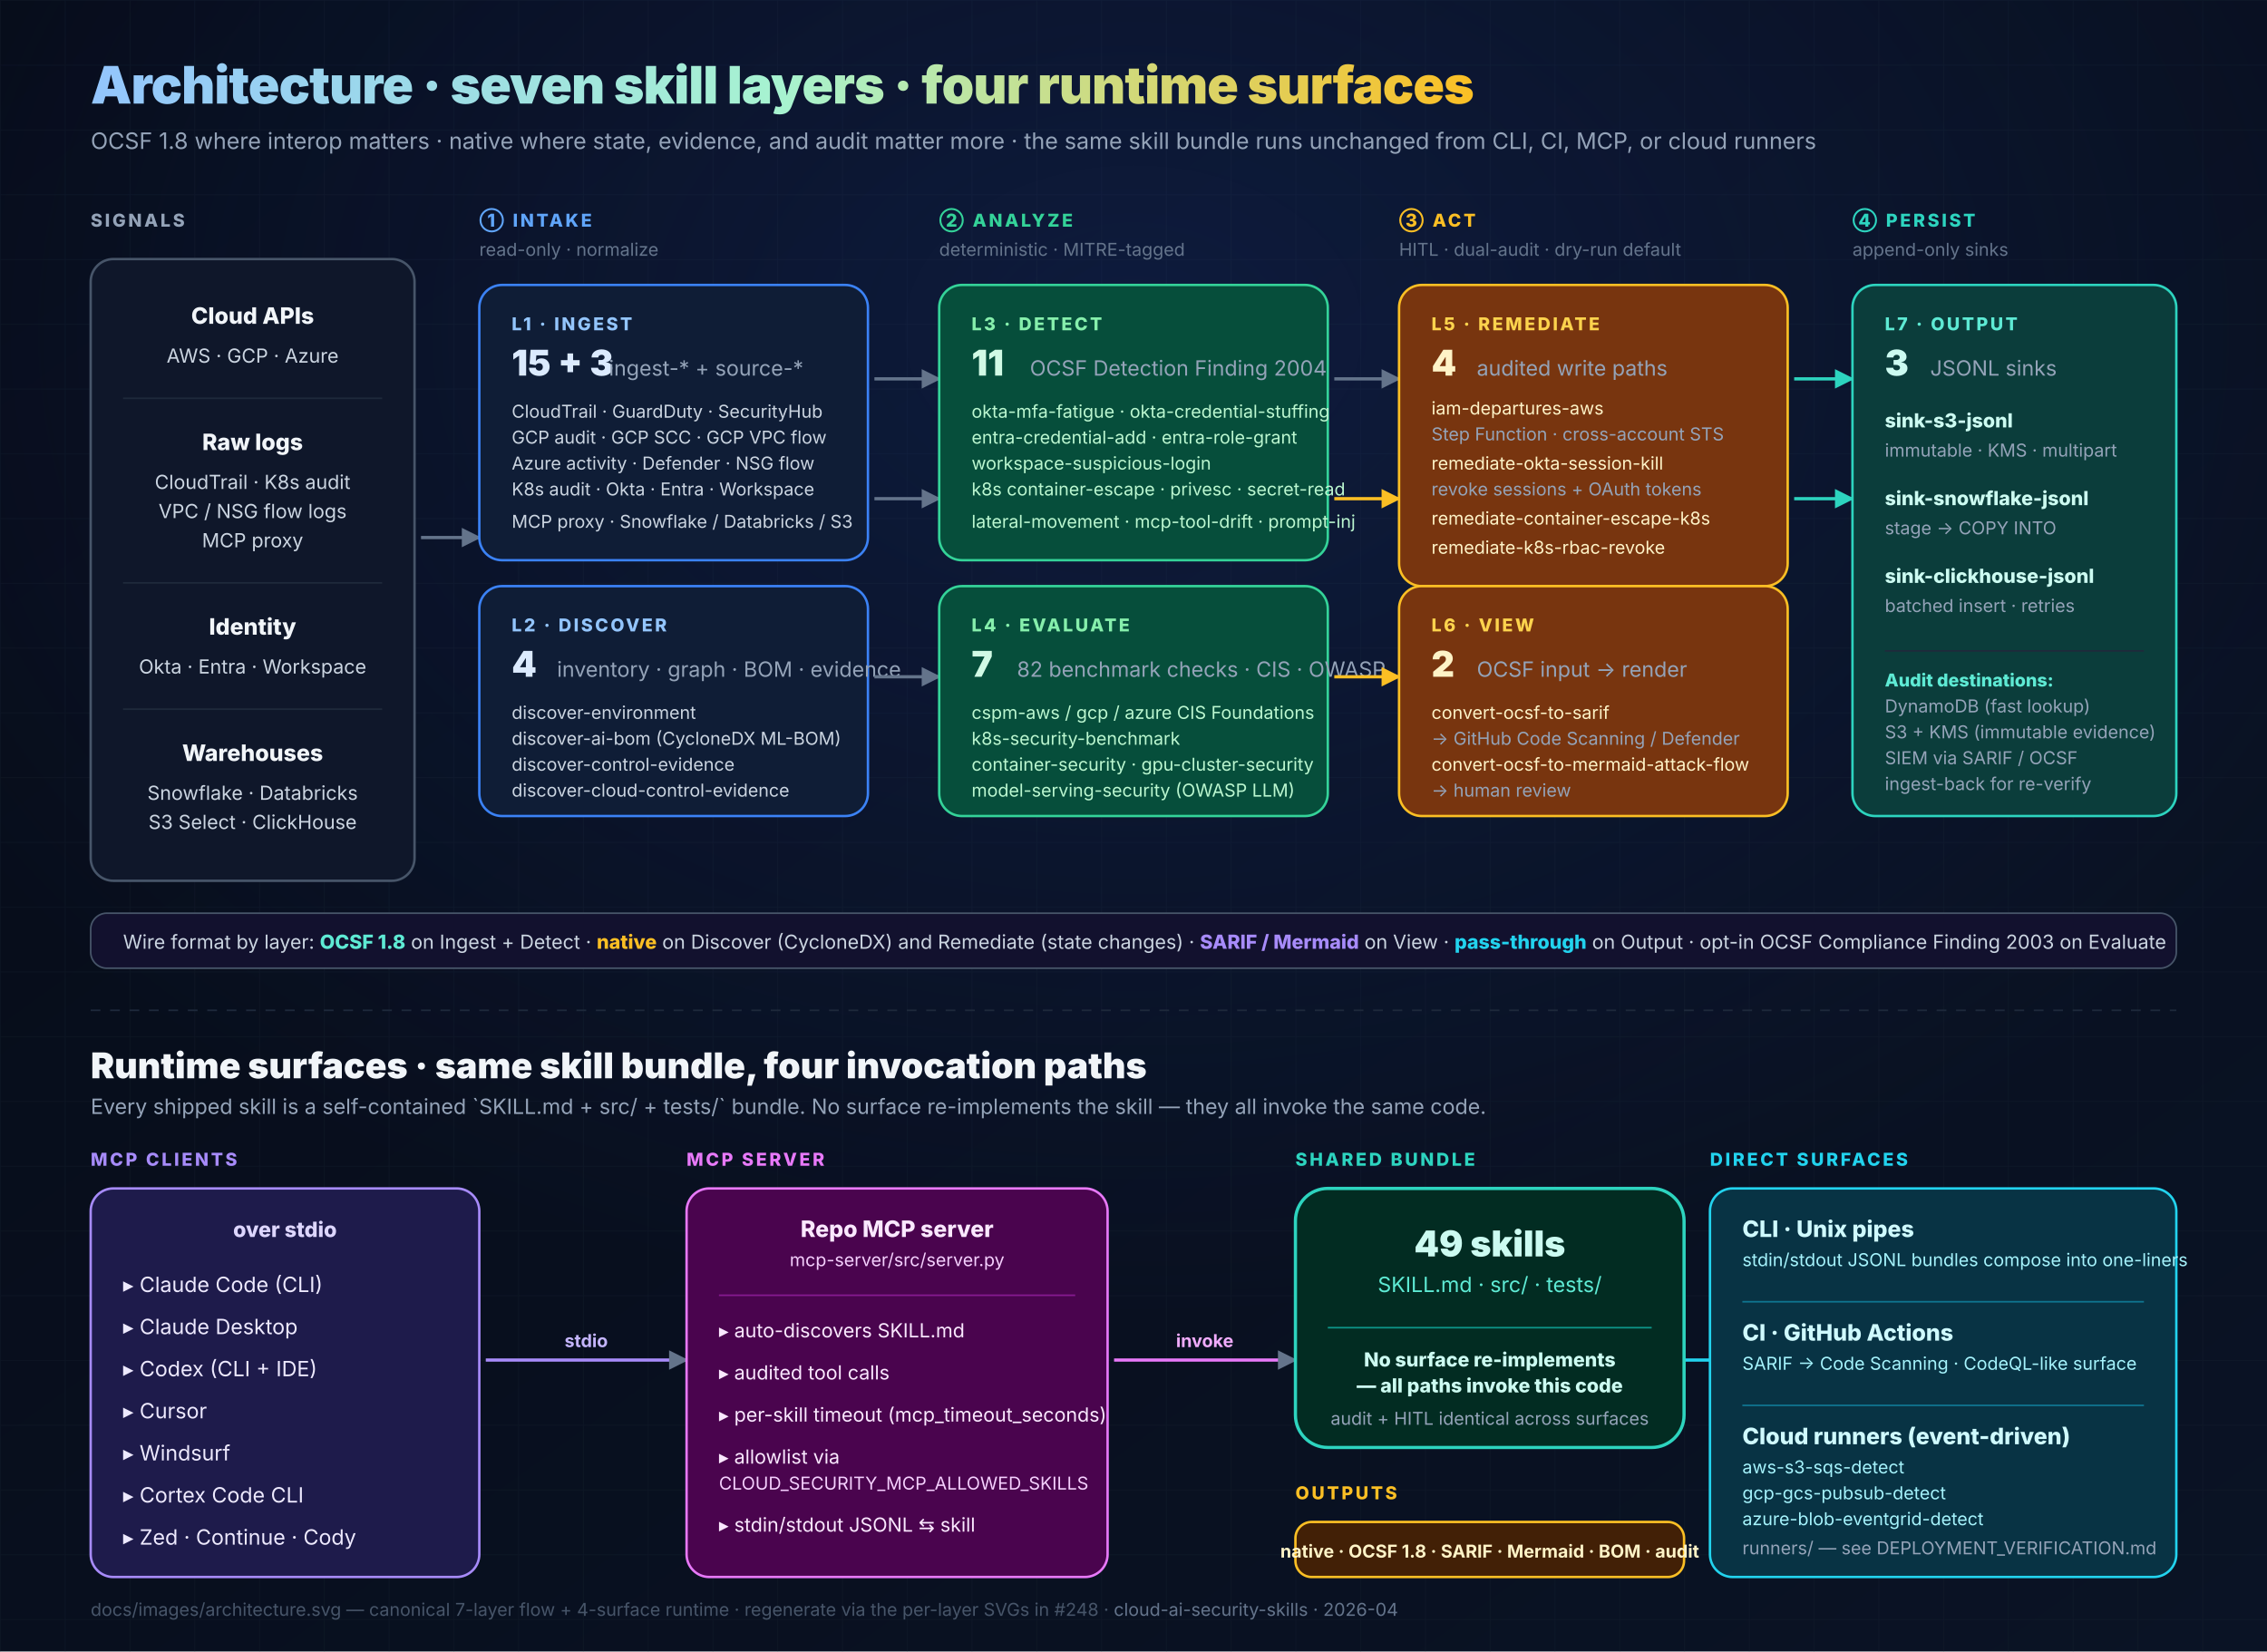
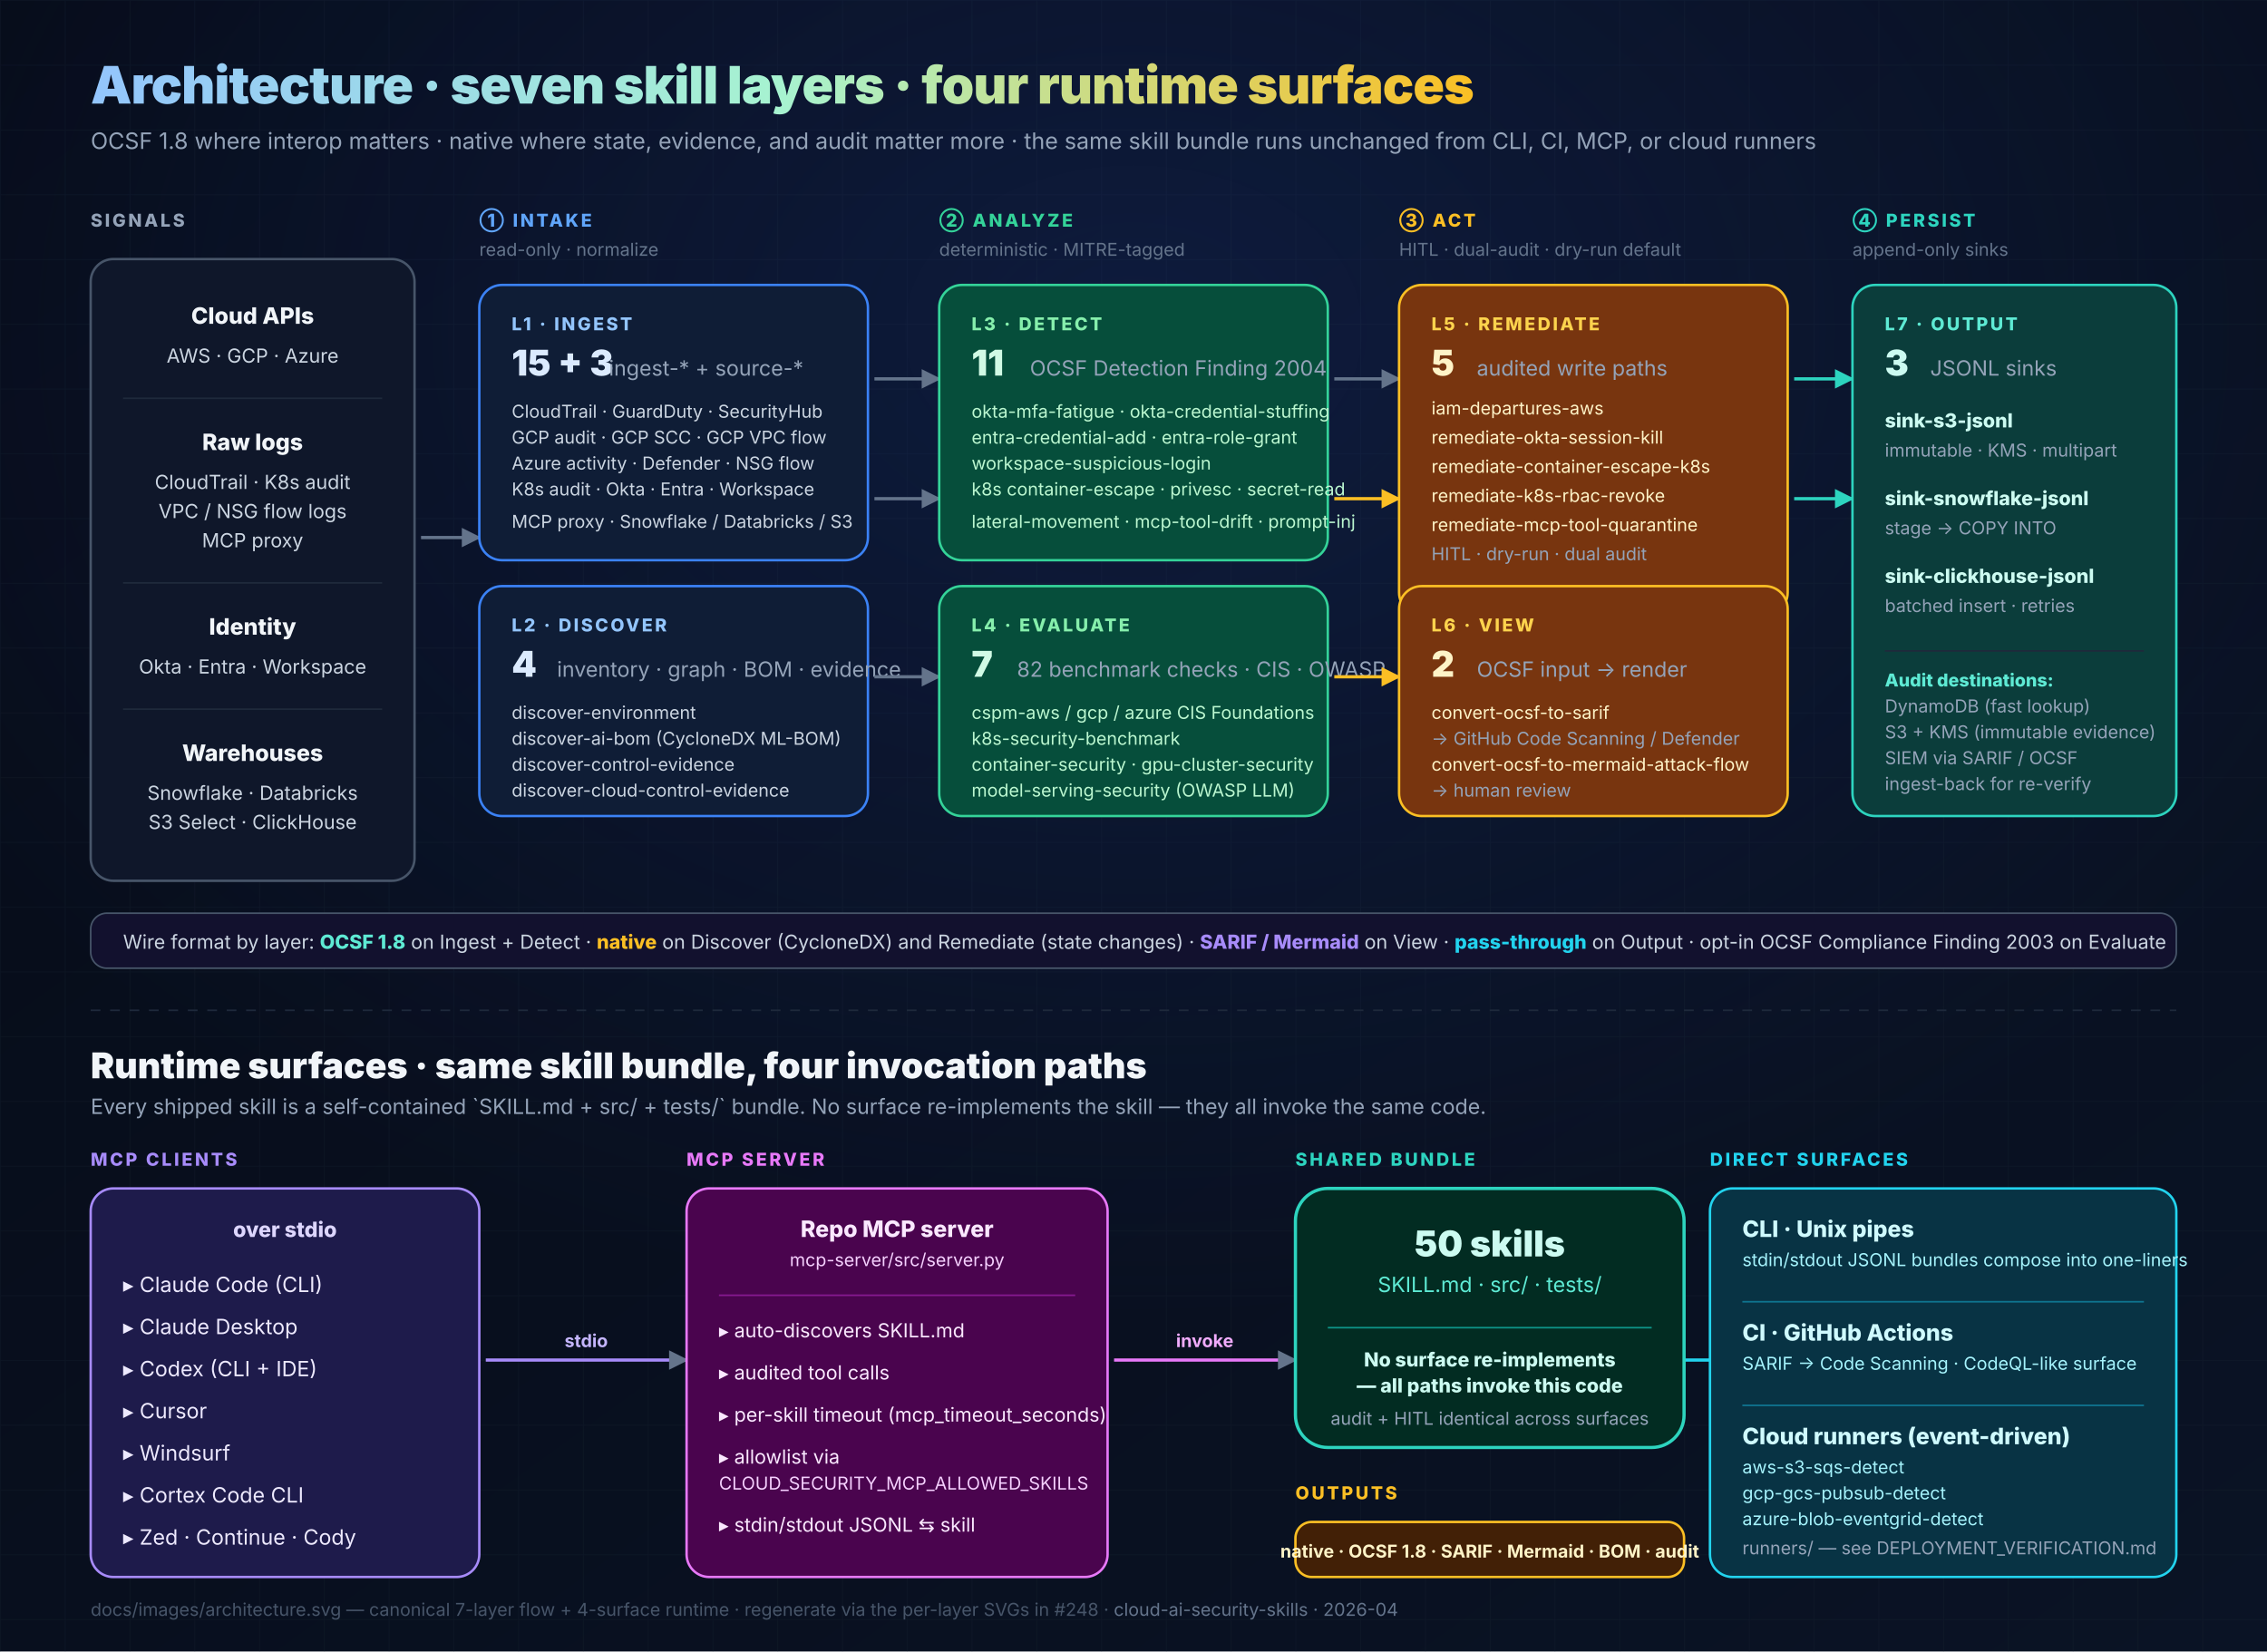
<svg xmlns="http://www.w3.org/2000/svg" width="1400" height="1020" viewBox="0 0 1400 1020" role="img" aria-labelledby="arch-title arch-desc">
  <defs>
    <linearGradient id="archBg" x1="0" y1="0" x2="1" y2="1">
      <stop offset="0%" stop-color="#060b17" />
      <stop offset="100%" stop-color="#0a1325" />
    </linearGradient>
    <radialGradient id="archGlow" cx="50%" cy="20%" r="60%">
      <stop offset="0%" stop-color="#1e3a8a" stop-opacity="0.3" />
      <stop offset="100%" stop-color="#1e3a8a" stop-opacity="0" />
    </radialGradient>
    <linearGradient id="archTitle" x1="0" y1="0" x2="1" y2="0">
      <stop offset="0%" stop-color="#93c5fd" />
      <stop offset="50%" stop-color="#a7f3d0" />
      <stop offset="100%" stop-color="#fbbf24" />
    </linearGradient>
    <pattern id="archGrid" x="0" y="0" width="40" height="40" patternUnits="userSpaceOnUse">
      <path d="M40 0H0V40" fill="none" stroke="#1e293b" stroke-opacity="0.25" stroke-width="1" />
    </pattern>
    <marker id="archArrow" viewBox="0 0 10 10" refX="9" refY="5" markerWidth="6" markerHeight="6" orient="auto">
      <path d="M 0 0 L 10 5 L 0 10 z" fill="#64748b" />
    </marker>
    <marker id="archArrowAmber" viewBox="0 0 10 10" refX="9" refY="5" markerWidth="6" markerHeight="6" orient="auto">
      <path d="M 0 0 L 10 5 L 0 10 z" fill="#fbbf24" />
    </marker>
    <marker id="archArrowTeal" viewBox="0 0 10 10" refX="9" refY="5" markerWidth="6" markerHeight="6" orient="auto">
      <path d="M 0 0 L 10 5 L 0 10 z" fill="#2dd4bf" />
    </marker>
  </defs>
  <rect width="1400" height="1020" fill="url(#archBg)" />
  <rect width="1400" height="1020" fill="url(#archGrid)" />
  <rect width="1400" height="1020" fill="url(#archGlow)" />
  <g font-family="Inter, system-ui, sans-serif">
    <text x="56" y="64" font-size="32" font-weight="900" fill="url(#archTitle)" letter-spacing="-0.5">
      Architecture · seven skill layers · four runtime surfaces
    </text>
    <text x="56" y="92" font-size="14" fill="#94a3b8">
      OCSF 1.8 where interop matters · native where state, evidence, and audit matter more · the same skill bundle runs unchanged from CLI, CI, MCP, or cloud runners
    </text>
    <g transform="translate(56,140)">
      <text x="0" y="0" font-size="11" font-weight="800" letter-spacing="1.5" fill="#94a3b8">SIGNALS</text>
      <rect x="0" y="20" width="200" height="384" rx="14" fill="#0f172a" stroke="#475569" stroke-width="1.5" />
      <text x="100" y="60" text-anchor="middle" font-size="14" font-weight="800" fill="#f1f5f9">Cloud APIs</text>
      <text x="100" y="84" text-anchor="middle" font-size="12" fill="#cbd5e1">AWS · GCP · Azure</text>
      <line x1="20" y1="106" x2="180" y2="106" stroke="#1e293b" stroke-width="1" />
      <text x="100" y="138" text-anchor="middle" font-size="14" font-weight="800" fill="#f1f5f9">Raw logs</text>
      <text x="100" y="162" text-anchor="middle" font-size="12" fill="#cbd5e1">CloudTrail · K8s audit</text>
      <text x="100" y="180" text-anchor="middle" font-size="12" fill="#cbd5e1">VPC / NSG flow logs</text>
      <text x="100" y="198" text-anchor="middle" font-size="12" fill="#cbd5e1">MCP proxy</text>
      <line x1="20" y1="220" x2="180" y2="220" stroke="#1e293b" stroke-width="1" />
      <text x="100" y="252" text-anchor="middle" font-size="14" font-weight="800" fill="#f1f5f9">Identity</text>
      <text x="100" y="276" text-anchor="middle" font-size="12" fill="#cbd5e1">Okta · Entra · Workspace</text>
      <line x1="20" y1="298" x2="180" y2="298" stroke="#1e293b" stroke-width="1" />
      <text x="100" y="330" text-anchor="middle" font-size="14" font-weight="800" fill="#f1f5f9">Warehouses</text>
      <text x="100" y="354" text-anchor="middle" font-size="12" fill="#cbd5e1">Snowflake · Databricks</text>
      <text x="100" y="372" text-anchor="middle" font-size="12" fill="#cbd5e1">S3 Select · ClickHouse</text>
    </g>
    <path d="M260,332 L296,332" stroke="#64748b" stroke-width="2" fill="none" marker-end="url(#archArrow)" />
    <g transform="translate(296,140)">
      <text x="0" y="0" font-size="11" font-weight="800" letter-spacing="1.5" fill="#60a5fa">① INTAKE</text>
      <text x="0" y="18" font-size="11" fill="#64748b">read-only · normalize</text>
      <rect x="0" y="36" width="240" height="170" rx="14" fill="#0f1d36" stroke="#3b82f6" stroke-width="1.5" />
      <text x="20" y="64" font-size="11" font-weight="800" letter-spacing="1.4" fill="#93c5fd">L1 · INGEST</text>
      <text x="20" y="92" font-size="22" font-weight="900" fill="#dbeafe">15 + 3</text>
      <text x="80" y="92" font-size="13" fill="#94a3b8">ingest-* + source-*</text>
      <text x="20" y="118" font-size="11" fill="#cbd5e1">CloudTrail · GuardDuty · SecurityHub</text>
      <text x="20" y="134" font-size="11" fill="#cbd5e1">GCP audit · GCP SCC · GCP VPC flow</text>
      <text x="20" y="150" font-size="11" fill="#cbd5e1">Azure activity · Defender · NSG flow</text>
      <text x="20" y="166" font-size="11" fill="#cbd5e1">K8s audit · Okta · Entra · Workspace</text>
      <text x="20" y="186" font-size="11" fill="#cbd5e1">MCP proxy · Snowflake / Databricks / S3</text>
      <rect x="0" y="222" width="240" height="142" rx="14" fill="#0f1d36" stroke="#3b82f6" stroke-width="1.5" />
      <text x="20" y="250" font-size="11" font-weight="800" letter-spacing="1.4" fill="#93c5fd">L2 · DISCOVER</text>
      <text x="20" y="278" font-size="22" font-weight="900" fill="#dbeafe">4</text>
      <text x="48" y="278" font-size="13" fill="#94a3b8">inventory · graph · BOM · evidence</text>
      <text x="20" y="304" font-size="11" fill="#cbd5e1">discover-environment</text>
      <text x="20" y="320" font-size="11" fill="#cbd5e1">discover-ai-bom (CycloneDX ML-BOM)</text>
      <text x="20" y="336" font-size="11" fill="#cbd5e1">discover-control-evidence</text>
      <text x="20" y="352" font-size="11" fill="#cbd5e1">discover-cloud-control-evidence</text>
    </g>
    <path d="M540,234 L580,234" stroke="#64748b" stroke-width="2" fill="none" marker-end="url(#archArrow)" />
    <path d="M540,308 L580,308" stroke="#64748b" stroke-width="2" fill="none" marker-end="url(#archArrow)" />
    <path d="M540,418 L580,418" stroke="#64748b" stroke-width="2" fill="none" marker-end="url(#archArrow)" />
    <g transform="translate(580,140)">
      <text x="0" y="0" font-size="11" font-weight="800" letter-spacing="1.5" fill="#34d399">② ANALYZE</text>
      <text x="0" y="18" font-size="11" fill="#64748b">deterministic · MITRE-tagged</text>
      <rect x="0" y="36" width="240" height="170" rx="14" fill="#064e3b" stroke="#34d399" stroke-width="1.5" />
      <text x="20" y="64" font-size="11" font-weight="800" letter-spacing="1.4" fill="#86efac">L3 · DETECT</text>
      <text x="20" y="92" font-size="22" font-weight="900" fill="#d1fae5">11</text>
      <text x="56" y="92" font-size="13" fill="#94a3b8">OCSF Detection Finding 2004</text>
      <text x="20" y="118" font-size="11" fill="#bbf7d0">okta-mfa-fatigue · okta-credential-stuffing</text>
      <text x="20" y="134" font-size="11" fill="#bbf7d0">entra-credential-add · entra-role-grant</text>
      <text x="20" y="150" font-size="11" fill="#bbf7d0">workspace-suspicious-login</text>
      <text x="20" y="166" font-size="11" fill="#bbf7d0">k8s container-escape · privesc · secret-read</text>
      <text x="20" y="186" font-size="11" fill="#bbf7d0">lateral-movement · mcp-tool-drift · prompt-inj</text>
      <rect x="0" y="222" width="240" height="142" rx="14" fill="#064e3b" stroke="#34d399" stroke-width="1.5" />
      <text x="20" y="250" font-size="11" font-weight="800" letter-spacing="1.4" fill="#86efac">L4 · EVALUATE</text>
      <text x="20" y="278" font-size="22" font-weight="900" fill="#d1fae5">7</text>
      <text x="48" y="278" font-size="13" fill="#94a3b8">82 benchmark checks · CIS · OWASP</text>
      <text x="20" y="304" font-size="11" fill="#bbf7d0">cspm-aws / gcp / azure CIS Foundations</text>
      <text x="20" y="320" font-size="11" fill="#bbf7d0">k8s-security-benchmark</text>
      <text x="20" y="336" font-size="11" fill="#bbf7d0">container-security · gpu-cluster-security</text>
      <text x="20" y="352" font-size="11" fill="#bbf7d0">model-serving-security (OWASP LLM)</text>
    </g>
    <path d="M824,234 L864,234" stroke="#64748b" stroke-width="2" fill="none" marker-end="url(#archArrow)" />
    <path d="M824,308 L864,308" stroke="#fbbf24" stroke-width="2" fill="none" marker-end="url(#archArrowAmber)" />
    <path d="M824,418 L864,418" stroke="#fbbf24" stroke-width="2" fill="none" marker-end="url(#archArrowAmber)" />
    <g transform="translate(864,140)">
      <text x="0" y="0" font-size="11" font-weight="800" letter-spacing="1.5" fill="#fbbf24">③ ACT</text>
      <text x="0" y="18" font-size="11" fill="#64748b">HITL · dual-audit · dry-run default</text>
-       <rect x="0" y="36" width="240" height="186" rx="14" fill="#78350f" stroke="#fbbf24" stroke-width="1.5" />
+       <rect x="0" y="36" width="240" height="204" rx="14" fill="#78350f" stroke="#fbbf24" stroke-width="1.5" />
      <text x="20" y="64" font-size="11" font-weight="800" letter-spacing="1.4" fill="#fcd34d">L5 · REMEDIATE</text>
-       <text x="20" y="92" font-size="22" font-weight="900" fill="#fef3c7">4</text>
+       <text x="20" y="92" font-size="22" font-weight="900" fill="#fef3c7">5</text>
      <text x="48" y="92" font-size="13" fill="#94a3b8">audited write paths</text>
      <text x="20" y="116" font-size="11" fill="#fef3c7">iam-departures-aws</text>
-       <text x="20" y="132" font-size="11" fill="#94a3b8">  Step Function · cross-account STS</text>
-       <text x="20" y="150" font-size="11" fill="#fef3c7">remediate-okta-session-kill</text>
-       <text x="20" y="166" font-size="11" fill="#94a3b8">  revoke sessions + OAuth tokens</text>
-       <text x="20" y="184" font-size="11" fill="#fef3c7">remediate-container-escape-k8s</text>
-       <text x="20" y="202" font-size="11" fill="#fef3c7">remediate-k8s-rbac-revoke</text>
+       <text x="20" y="134" font-size="11" fill="#fef3c7">remediate-okta-session-kill</text>
+       <text x="20" y="152" font-size="11" fill="#fef3c7">remediate-container-escape-k8s</text>
+       <text x="20" y="170" font-size="11" fill="#fef3c7">remediate-k8s-rbac-revoke</text>
+       <text x="20" y="188" font-size="11" fill="#fef3c7">remediate-mcp-tool-quarantine</text>
+       <text x="20" y="206" font-size="11" fill="#94a3b8">  HITL · dry-run · dual audit</text>
      <rect x="0" y="222" width="240" height="142" rx="14" fill="#78350f" stroke="#fbbf24" stroke-width="1.5" />
      <text x="20" y="250" font-size="11" font-weight="800" letter-spacing="1.4" fill="#fcd34d">L6 · VIEW</text>
      <text x="20" y="278" font-size="22" font-weight="900" fill="#fef3c7">2</text>
      <text x="48" y="278" font-size="13" fill="#94a3b8">OCSF input → render</text>
      <text x="20" y="304" font-size="11" fill="#fef3c7">convert-ocsf-to-sarif</text>
      <text x="20" y="320" font-size="11" fill="#94a3b8">  → GitHub Code Scanning / Defender</text>
      <text x="20" y="336" font-size="11" fill="#fef3c7">convert-ocsf-to-mermaid-attack-flow</text>
      <text x="20" y="352" font-size="11" fill="#94a3b8">  → human review</text>
    </g>
    <path d="M1108,234 L1144,234" stroke="#2dd4bf" stroke-width="2" fill="none" marker-end="url(#archArrowTeal)" />
    <path d="M1108,308 L1144,308" stroke="#2dd4bf" stroke-width="2" fill="none" marker-end="url(#archArrowTeal)" />
    <g transform="translate(1144,140)">
      <text x="0" y="0" font-size="11" font-weight="800" letter-spacing="1.5" fill="#2dd4bf">④ PERSIST</text>
      <text x="0" y="18" font-size="11" fill="#64748b">append-only sinks</text>
      <rect x="0" y="36" width="200" height="328" rx="14" fill="#0b3d3b" stroke="#2dd4bf" stroke-width="1.5" />
      <text x="20" y="64" font-size="11" font-weight="800" letter-spacing="1.4" fill="#5eead4">L7 · OUTPUT</text>
      <text x="20" y="92" font-size="22" font-weight="900" fill="#ccfbf1">3</text>
      <text x="48" y="92" font-size="13" fill="#94a3b8">JSONL sinks</text>
      <text x="20" y="124" font-size="12" font-weight="800" fill="#ccfbf1">sink-s3-jsonl</text>
      <text x="20" y="142" font-size="11" fill="#94a3b8">immutable · KMS · multipart</text>
      <text x="20" y="172" font-size="12" font-weight="800" fill="#ccfbf1">sink-snowflake-jsonl</text>
      <text x="20" y="190" font-size="11" fill="#94a3b8">stage → COPY INTO</text>
      <text x="20" y="220" font-size="12" font-weight="800" fill="#ccfbf1">sink-clickhouse-jsonl</text>
      <text x="20" y="238" font-size="11" fill="#94a3b8">batched insert · retries</text>
      <line x1="20" y1="262" x2="180" y2="262" stroke="#1e293b" stroke-width="1" />
      <text x="20" y="284" font-size="11" font-weight="800" fill="#5eead4">Audit destinations:</text>
      <text x="20" y="300" font-size="11" fill="#94a3b8">DynamoDB (fast lookup)</text>
      <text x="20" y="316" font-size="11" fill="#94a3b8">S3 + KMS (immutable evidence)</text>
      <text x="20" y="332" font-size="11" fill="#94a3b8">SIEM via SARIF / OCSF</text>
      <text x="20" y="348" font-size="11" fill="#94a3b8">ingest-back for re-verify</text>
    </g>
    <g transform="translate(56,564)">
      <rect x="0" y="0" width="1288" height="34" rx="10" fill="#12112e" stroke="#475569" stroke-width="1" />
      <text x="20" y="22" font-size="12" fill="#cbd5e1">
        Wire format by layer: <tspan font-weight="800" fill="#5eead4">OCSF 1.8</tspan> on Ingest + Detect ·
        <tspan font-weight="800" fill="#fbbf24">native</tspan> on Discover (CycloneDX) and Remediate (state changes) ·
        <tspan font-weight="800" fill="#a78bfa">SARIF / Mermaid</tspan> on View ·
        <tspan font-weight="800" fill="#22d3ee">pass-through</tspan> on Output ·
        opt-in OCSF Compliance Finding 2003 on Evaluate
      </text>
    </g>
    <line x1="56" y1="624" x2="1344" y2="624" stroke="#1e293b" stroke-width="1" stroke-dasharray="6 6" />
    <text x="56" y="666" font-size="22" font-weight="900" fill="#f1f5f9">
      Runtime surfaces · same skill bundle, four invocation paths
    </text>
    <text x="56" y="688" font-size="13" fill="#94a3b8">
      Every shipped skill is a self-contained `SKILL.md + src/ + tests/` bundle. No surface re-implements the skill — they all invoke the same code.
    </text>
    <g transform="translate(56,720)">
      <text x="0" y="0" font-size="11" font-weight="800" letter-spacing="1.5" fill="#a78bfa">MCP CLIENTS</text>
      <rect x="0" y="14" width="240" height="240" rx="14" fill="#1e1b4b" stroke="#a78bfa" stroke-width="1.5" />
      <text x="120" y="44" text-anchor="middle" font-size="13" font-weight="800" fill="#ddd6fe">over stdio</text>
      <g font-size="13" fill="#ede9fe">
        <text x="20" y="78">▸ Claude Code (CLI)</text>
        <text x="20" y="104">▸ Claude Desktop</text>
        <text x="20" y="130">▸ Codex (CLI + IDE)</text>
        <text x="20" y="156">▸ Cursor</text>
        <text x="20" y="182">▸ Windsurf</text>
        <text x="20" y="208">▸ Cortex Code CLI</text>
        <text x="20" y="234">▸ Zed · Continue · Cody</text>
      </g>
    </g>
    <path d="M300,840 L424,840" stroke="#a78bfa" stroke-width="2" fill="none" marker-end="url(#archArrow)" />
    <text x="362" y="832" text-anchor="middle" font-size="11" font-weight="700" fill="#c4b5fd">stdio</text>
    <g transform="translate(424,720)">
      <text x="0" y="0" font-size="11" font-weight="800" letter-spacing="1.5" fill="#e879f9">MCP SERVER</text>
      <rect x="0" y="14" width="260" height="240" rx="14" fill="#4a044e" stroke="#e879f9" stroke-width="1.5" />
      <text x="130" y="44" text-anchor="middle" font-size="14" font-weight="800" fill="#fae8ff">Repo MCP server</text>
      <text x="130" y="62" text-anchor="middle" font-size="11" fill="#f5d0fe">mcp-server/src/server.py</text>
      <line x1="20" y1="80" x2="240" y2="80" stroke="#86198f" stroke-width="1" />
      <g font-size="12" fill="#fae8ff">
        <text x="20" y="106">▸ auto-discovers SKILL.md</text>
        <text x="20" y="132">▸ audited tool calls</text>
        <text x="20" y="158">▸ per-skill timeout (mcp_timeout_seconds)</text>
        <text x="20" y="184">▸ allowlist via</text>
        <text x="20" y="200" font-size="11" fill="#f5d0fe">  CLOUD_SECURITY_MCP_ALLOWED_SKILLS</text>
        <text x="20" y="226">▸ stdin/stdout JSONL ⇆ skill</text>
      </g>
    </g>
    <path d="M688,840 L800,840" stroke="#e879f9" stroke-width="2" fill="none" marker-end="url(#archArrow)" />
    <text x="744" y="832" text-anchor="middle" font-size="11" font-weight="700" fill="#f0abfc">invoke</text>
    <g transform="translate(1056,720)">
      <text x="0" y="0" font-size="11" font-weight="800" letter-spacing="1.5" fill="#22d3ee">DIRECT SURFACES</text>
      <rect x="0" y="14" width="288" height="240" rx="14" fill="#083344" stroke="#22d3ee" stroke-width="1.5" />
      <text x="20" y="44" font-size="14" font-weight="800" fill="#cffafe">CLI · Unix pipes</text>
      <text x="20" y="62" font-size="11" fill="#a5f3fc">stdin/stdout JSONL bundles compose into one-liners</text>
      <line x1="20" y1="84" x2="268" y2="84" stroke="#0e7490" stroke-width="1" />
      <text x="20" y="108" font-size="14" font-weight="800" fill="#cffafe">CI · GitHub Actions</text>
      <text x="20" y="126" font-size="11" fill="#a5f3fc">SARIF → Code Scanning · CodeQL-like surface</text>
      <line x1="20" y1="148" x2="268" y2="148" stroke="#0e7490" stroke-width="1" />
      <text x="20" y="172" font-size="14" font-weight="800" fill="#cffafe">Cloud runners (event-driven)</text>
      <text x="20" y="190" font-size="11" fill="#a5f3fc">aws-s3-sqs-detect</text>
      <text x="20" y="206" font-size="11" fill="#a5f3fc">gcp-gcs-pubsub-detect</text>
      <text x="20" y="222" font-size="11" fill="#a5f3fc">azure-blob-eventgrid-detect</text>
      <text x="20" y="240" font-size="11" fill="#94a3b8">runners/ — see DEPLOYMENT_VERIFICATION.md</text>
    </g>
    <path d="M1056,840 C 1000,840 980,840 960,840" stroke="#22d3ee" stroke-width="2" fill="none" marker-end="url(#archArrow)" />
    <g transform="translate(800,720)">
      <text x="0" y="0" font-size="11" font-weight="800" letter-spacing="1.5" fill="#2dd4bf">SHARED BUNDLE</text>
      <rect x="0" y="14" width="240" height="160" rx="20" fill="#022c22" stroke="#2dd4bf" stroke-width="2" />
-       <text x="120" y="56" text-anchor="middle" font-size="22" font-weight="900" fill="#ccfbf1">49 skills</text>
+       <text x="120" y="56" text-anchor="middle" font-size="22" font-weight="900" fill="#ccfbf1">50 skills</text>
      <text x="120" y="78" text-anchor="middle" font-size="13" fill="#5eead4">SKILL.md · src/ · tests/</text>
      <line x1="20" y1="100" x2="220" y2="100" stroke="#0d9488" stroke-width="1" />
      <text x="120" y="124" text-anchor="middle" font-size="12" font-weight="800" fill="#ccfbf1">No surface re-implements</text>
      <text x="120" y="140" text-anchor="middle" font-size="12" font-weight="800" fill="#ccfbf1">— all paths invoke this code</text>
      <text x="120" y="160" text-anchor="middle" font-size="11" fill="#94a3b8">audit + HITL identical across surfaces</text>
      <text x="0" y="206" font-size="11" font-weight="800" letter-spacing="1.5" fill="#fbbf24">OUTPUTS</text>
      <rect x="0" y="220" width="240" height="34" rx="10" fill="#422006" stroke="#fbbf24" stroke-width="1.5" />
      <text x="120" y="242" text-anchor="middle" font-size="11" font-weight="700" fill="#fef3c7">native · OCSF 1.8 · SARIF · Mermaid · BOM · audit</text>
    </g>
    <text x="56" y="998" font-size="11" fill="#475569">
      docs/images/architecture.svg — canonical 7-layer flow + 4-surface runtime · regenerate via the per-layer SVGs in #248 ·
      <tspan fill="#64748b">cloud-ai-security-skills · 2026-04</tspan>
    </text>
  </g>
</svg>
